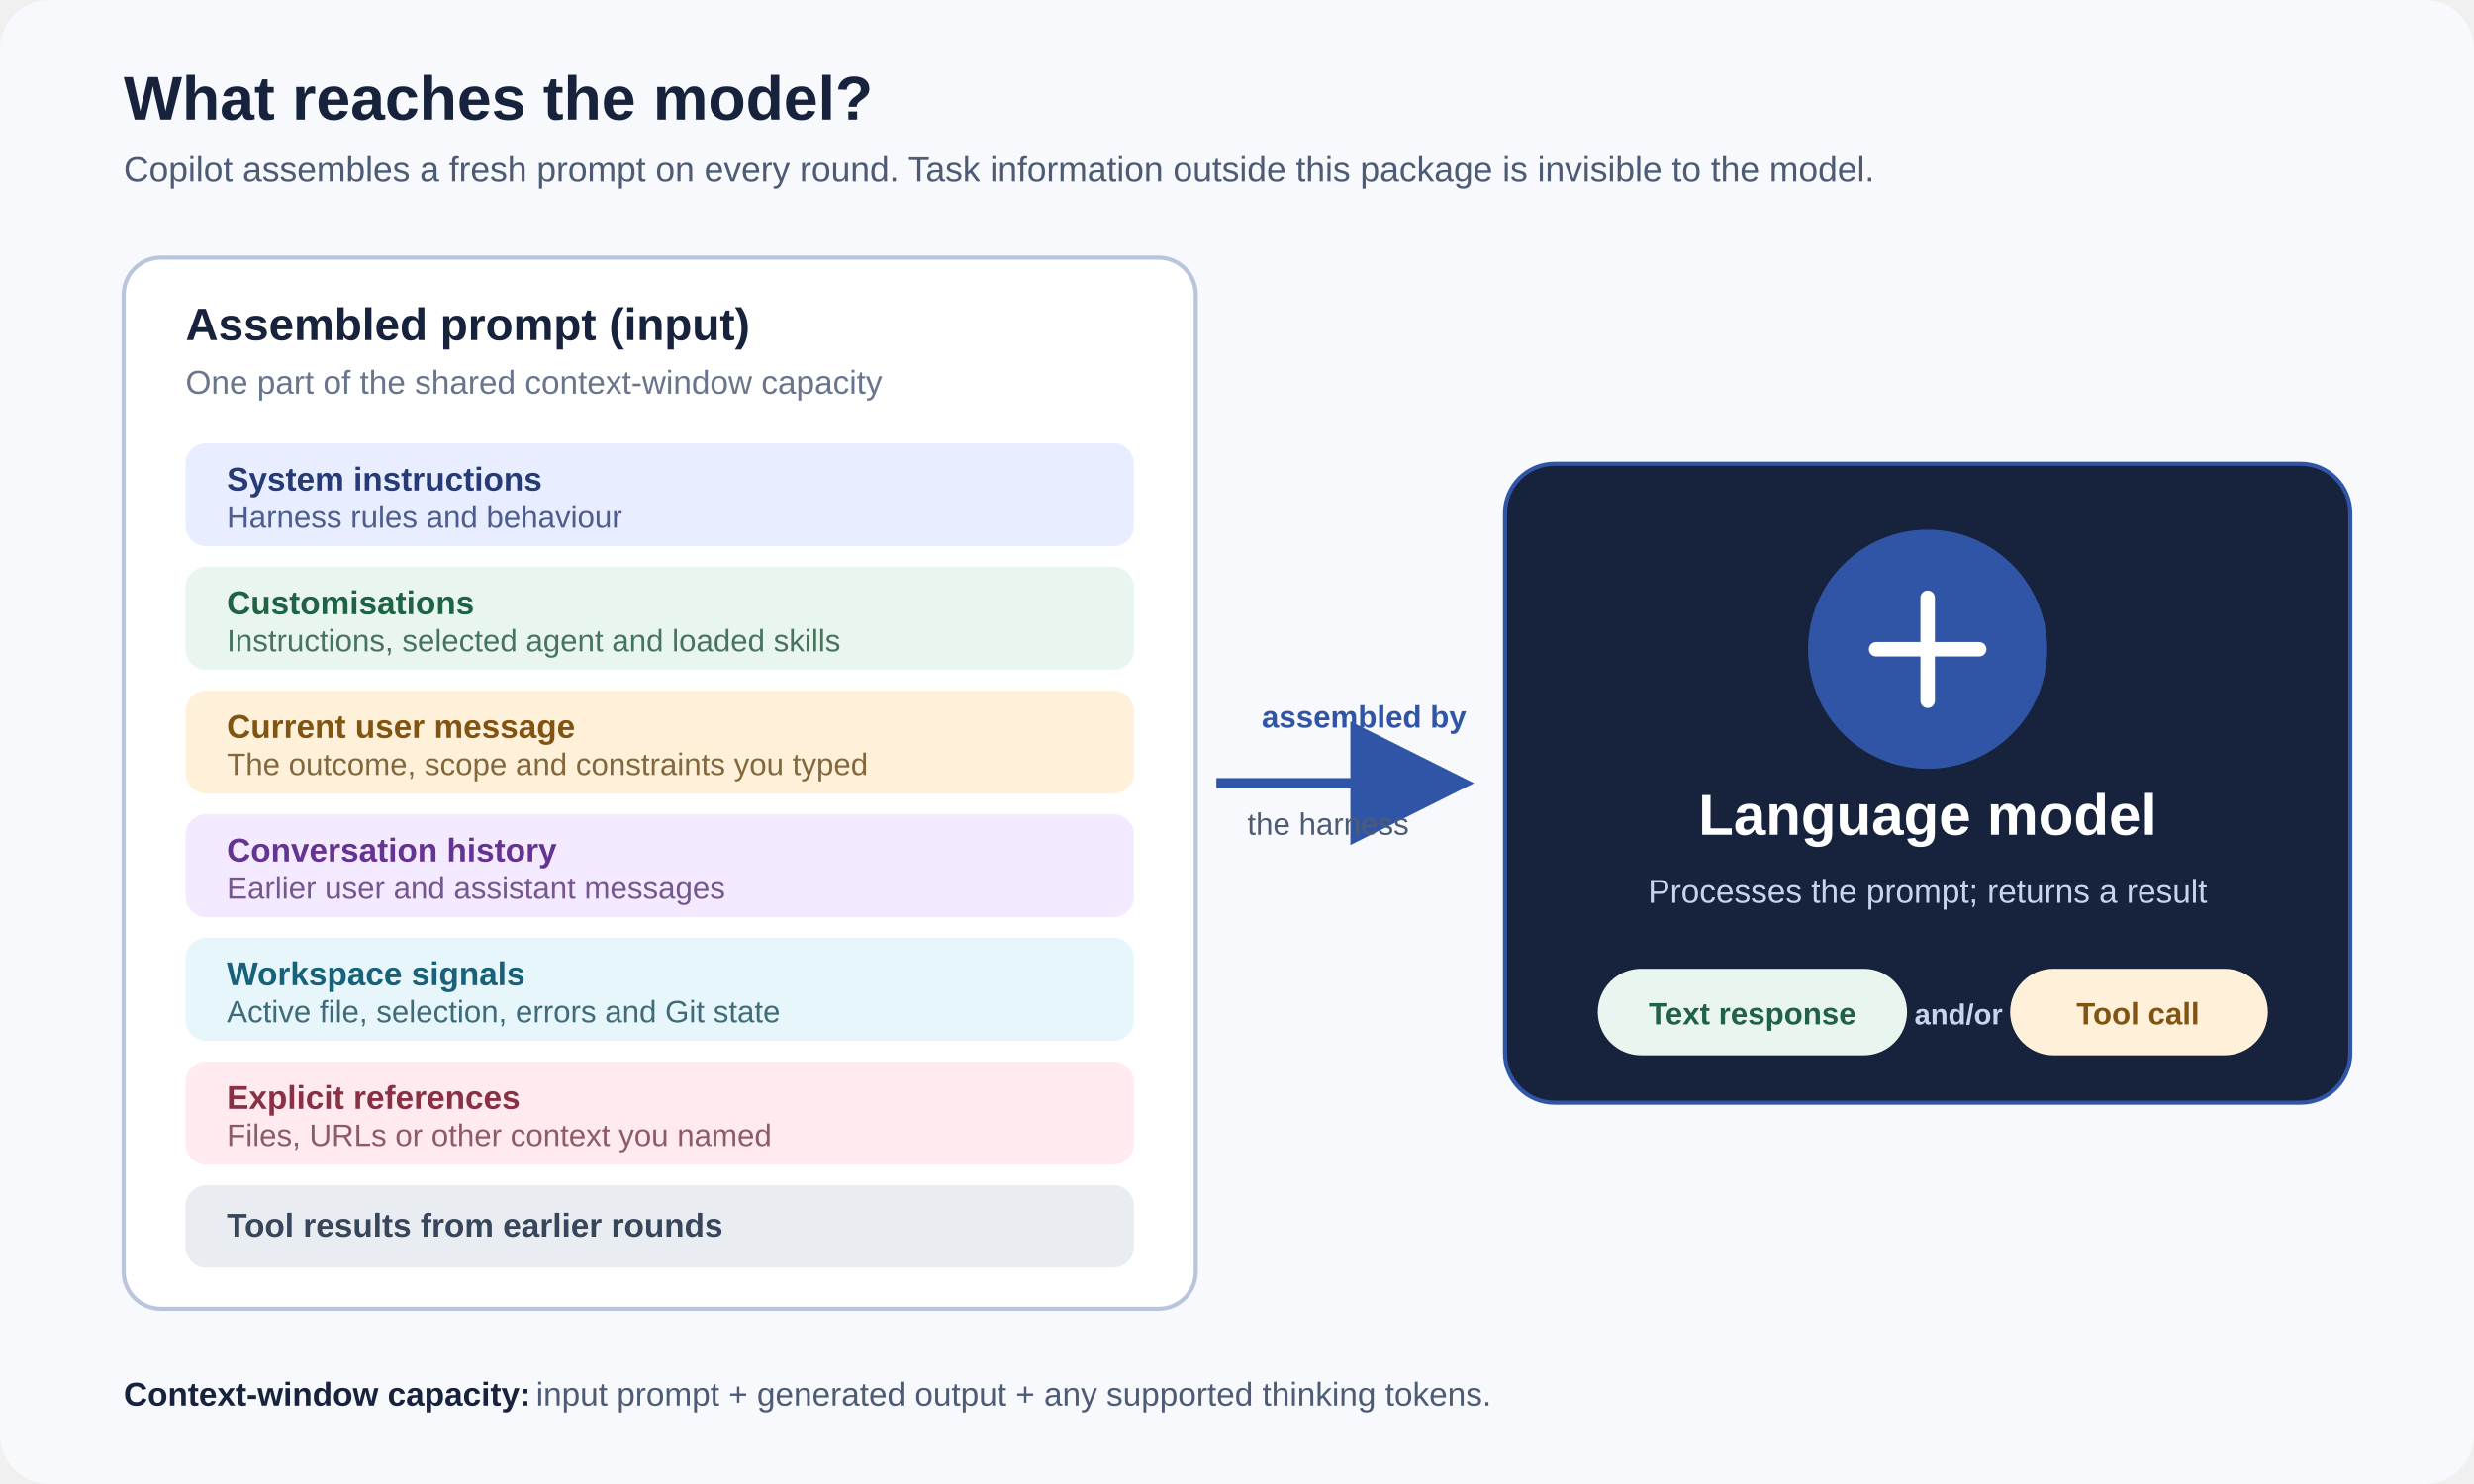
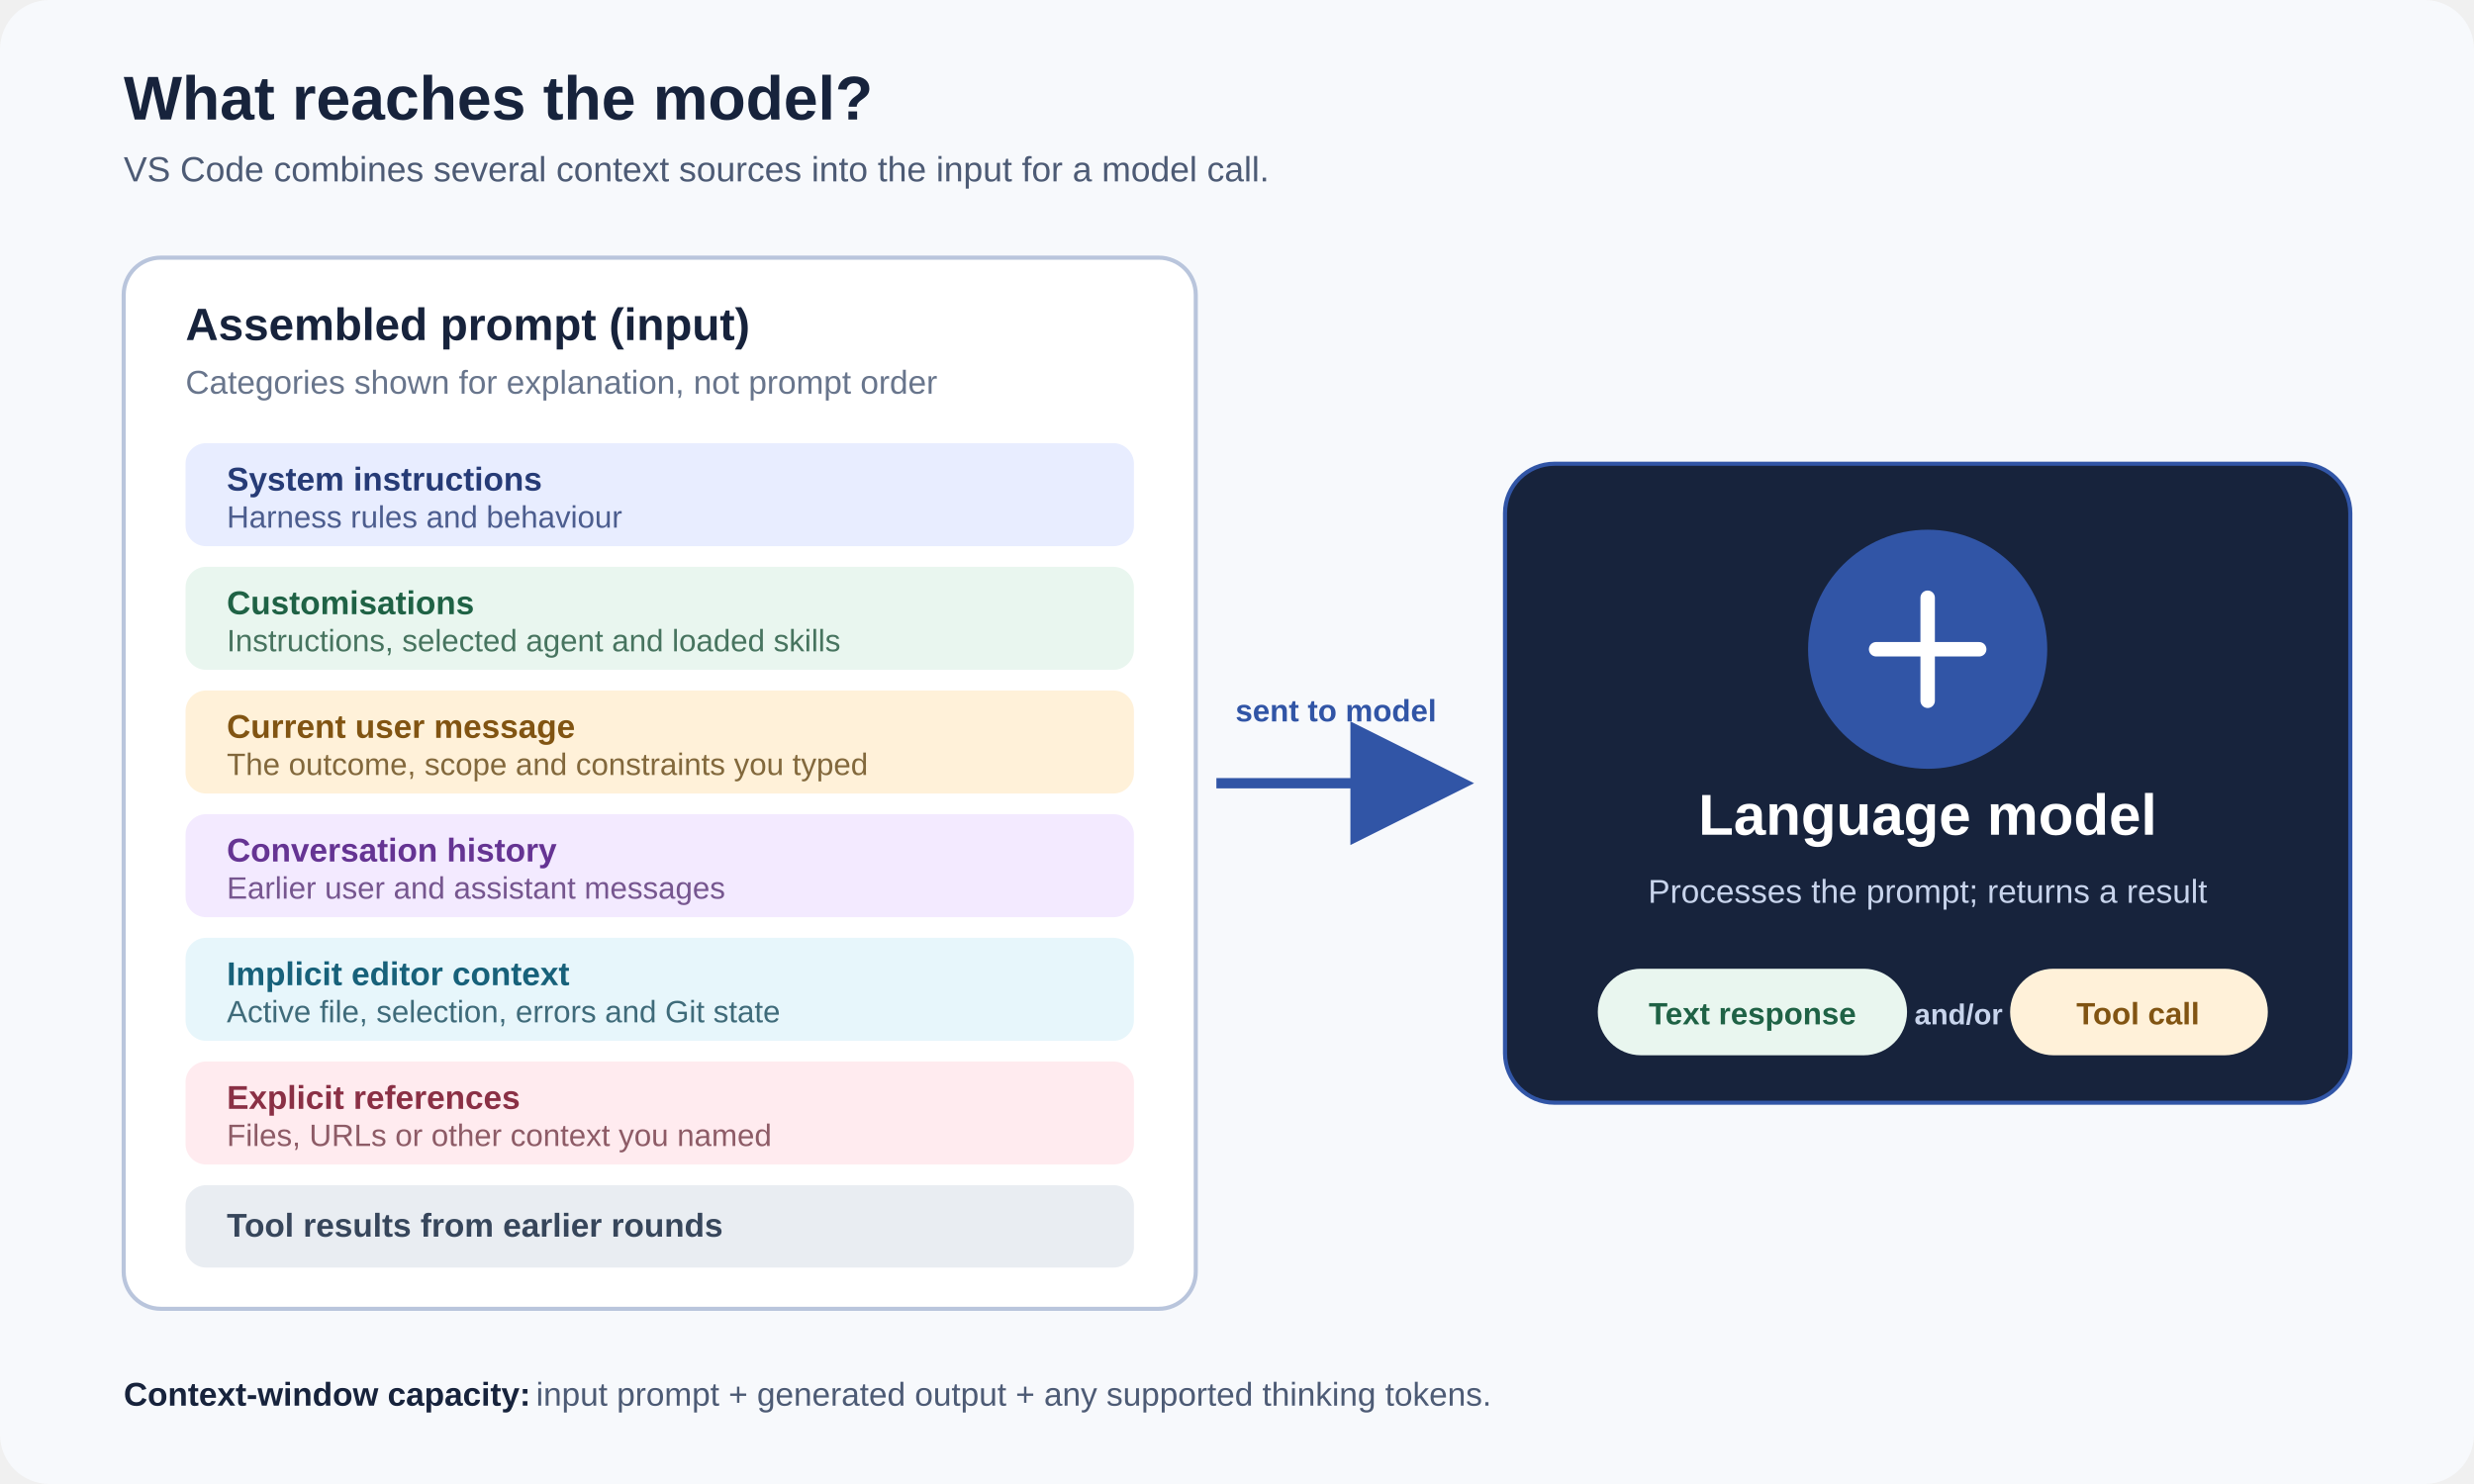
<svg xmlns="http://www.w3.org/2000/svg" width="1200" height="720" viewBox="0 0 1200 720" role="img" aria-labelledby="title desc">
  <defs>
    <marker id="arrow" markerWidth="12" markerHeight="12" refX="10" refY="6" orient="auto">
      <path d="M0,0 L12,6 L0,12 z" fill="#3155a6" />
    </marker>
  </defs>
  <rect width="1200" height="720" rx="24" fill="#f7f9fc" />
  <text x="60" y="58" font-family="Segoe UI, Arial, sans-serif" font-size="30" font-weight="700" fill="#17233c">What reaches the model?</text>
-   <text x="60" y="88" font-family="Segoe UI, Arial, sans-serif" font-size="17" fill="#4d5b75">Copilot assembles a fresh prompt on every round. Task information outside this package is invisible to the model.</text>
+   <text x="60" y="88" font-family="Segoe UI, Arial, sans-serif" font-size="17" fill="#4d5b75">VS Code combines several context sources into the input for a model call.</text>
  <rect x="60" y="125" width="520" height="510" rx="18" fill="#ffffff" stroke="#b9c5dc" stroke-width="2" />
  <text x="90" y="165" font-family="Segoe UI, Arial, sans-serif" font-size="22" font-weight="700" fill="#17233c">Assembled prompt (input)</text>
-   <text x="90" y="191" font-family="Segoe UI, Arial, sans-serif" font-size="16" fill="#68758c">One part of the shared context-window capacity</text>
+   <text x="90" y="191" font-family="Segoe UI, Arial, sans-serif" font-size="16" fill="#68758c">Categories shown for explanation, not prompt order</text>
  <g font-family="Segoe UI, Arial, sans-serif">
    <rect x="90" y="215" width="460" height="50" rx="10" fill="#e8edff" />
    <text x="110" y="238" font-size="16" font-weight="700" fill="#263b76">System instructions</text>
    <text x="110" y="256" font-size="15" fill="#4c5d8e">Harness rules and behaviour</text>
    <rect x="90" y="275" width="460" height="50" rx="10" fill="#e9f6ef" />
    <text x="110" y="298" font-size="16" font-weight="700" fill="#1f6245">Customisations</text>
    <text x="110" y="316" font-size="15" fill="#47745f">Instructions, selected agent and loaded skills</text>
    <rect x="90" y="335" width="460" height="50" rx="10" fill="#fff1d9" />
    <text x="110" y="358" font-size="16" font-weight="700" fill="#815412">Current user message</text>
    <text x="110" y="376" font-size="15" fill="#82683c">The outcome, scope and constraints you typed</text>
    <rect x="90" y="395" width="460" height="50" rx="10" fill="#f3eaff" />
    <text x="110" y="418" font-size="16" font-weight="700" fill="#653493">Conversation history</text>
    <text x="110" y="436" font-size="15" fill="#76568f">Earlier user and assistant messages</text>
    <rect x="90" y="455" width="460" height="50" rx="10" fill="#e7f6fb" />
-     <text x="110" y="478" font-size="16" font-weight="700" fill="#17617a">Workspace signals</text>
+     <text x="110" y="478" font-size="16" font-weight="700" fill="#17617a">Implicit editor context</text>
    <text x="110" y="496" font-size="15" fill="#3f6b7a">Active file, selection, errors and Git state</text>
    <rect x="90" y="515" width="460" height="50" rx="10" fill="#ffebef" />
    <text x="110" y="538" font-size="16" font-weight="700" fill="#8a3045">Explicit references</text>
    <text x="110" y="556" font-size="15" fill="#8d5b66">Files, URLs or other context you named</text>
    <rect x="90" y="575" width="460" height="40" rx="10" fill="#e9edf2" />
    <text x="110" y="600" font-size="16" font-weight="700" fill="#37465b">Tool results from earlier rounds</text>
  </g>
  <line x1="590" y1="380" x2="705" y2="380" stroke="#3155a6" stroke-width="5" marker-end="url(#arrow)" />
-   <text x="612" y="353" font-family="Segoe UI, Arial, sans-serif" font-size="15" font-weight="700" fill="#3155a6">assembled by</text>
-   <text x="605" y="405" font-family="Segoe UI, Arial, sans-serif" font-size="15" fill="#4d5b75">the harness</text>
+   <text x="648" y="350" text-anchor="middle" font-family="Segoe UI, Arial, sans-serif" font-size="15" font-weight="700" fill="#3155a6">sent to model</text>
  <rect x="730" y="225" width="410" height="310" rx="24" fill="#17233c" stroke="#3155a6" stroke-width="2" />
  <circle cx="935" cy="315" r="58" fill="#3155a6" />
  <path d="M910 315h50M935 290v50" stroke="#ffffff" stroke-width="7" stroke-linecap="round" />
  <text x="935" y="405" text-anchor="middle" font-family="Segoe UI, Arial, sans-serif" font-size="28" font-weight="700" fill="#ffffff">Language model</text>
  <text x="935" y="438" text-anchor="middle" font-family="Segoe UI, Arial, sans-serif" font-size="16" fill="#c8d4ec">Processes the prompt; returns a result</text>
  <rect x="775" y="470" width="150" height="42" rx="21" fill="#e9f6ef" />
  <text x="850" y="497" text-anchor="middle" font-family="Segoe UI, Arial, sans-serif" font-size="15" font-weight="700" fill="#1f6245">Text response</text>
  <text x="950" y="497" text-anchor="middle" font-family="Segoe UI, Arial, sans-serif" font-size="14" font-weight="700" fill="#c8d4ec">and/or</text>
  <rect x="975" y="470" width="125" height="42" rx="21" fill="#fff1d9" />
  <text x="1037" y="497" text-anchor="middle" font-family="Segoe UI, Arial, sans-serif" font-size="15" font-weight="700" fill="#815412">Tool call</text>
  <text x="60" y="682" font-family="Segoe UI, Arial, sans-serif" font-size="16" font-weight="700" fill="#17233c">Context-window capacity:</text>
  <text x="260" y="682" font-family="Segoe UI, Arial, sans-serif" font-size="16" fill="#4d5b75">input prompt + generated output + any supported thinking tokens.</text>
</svg>
